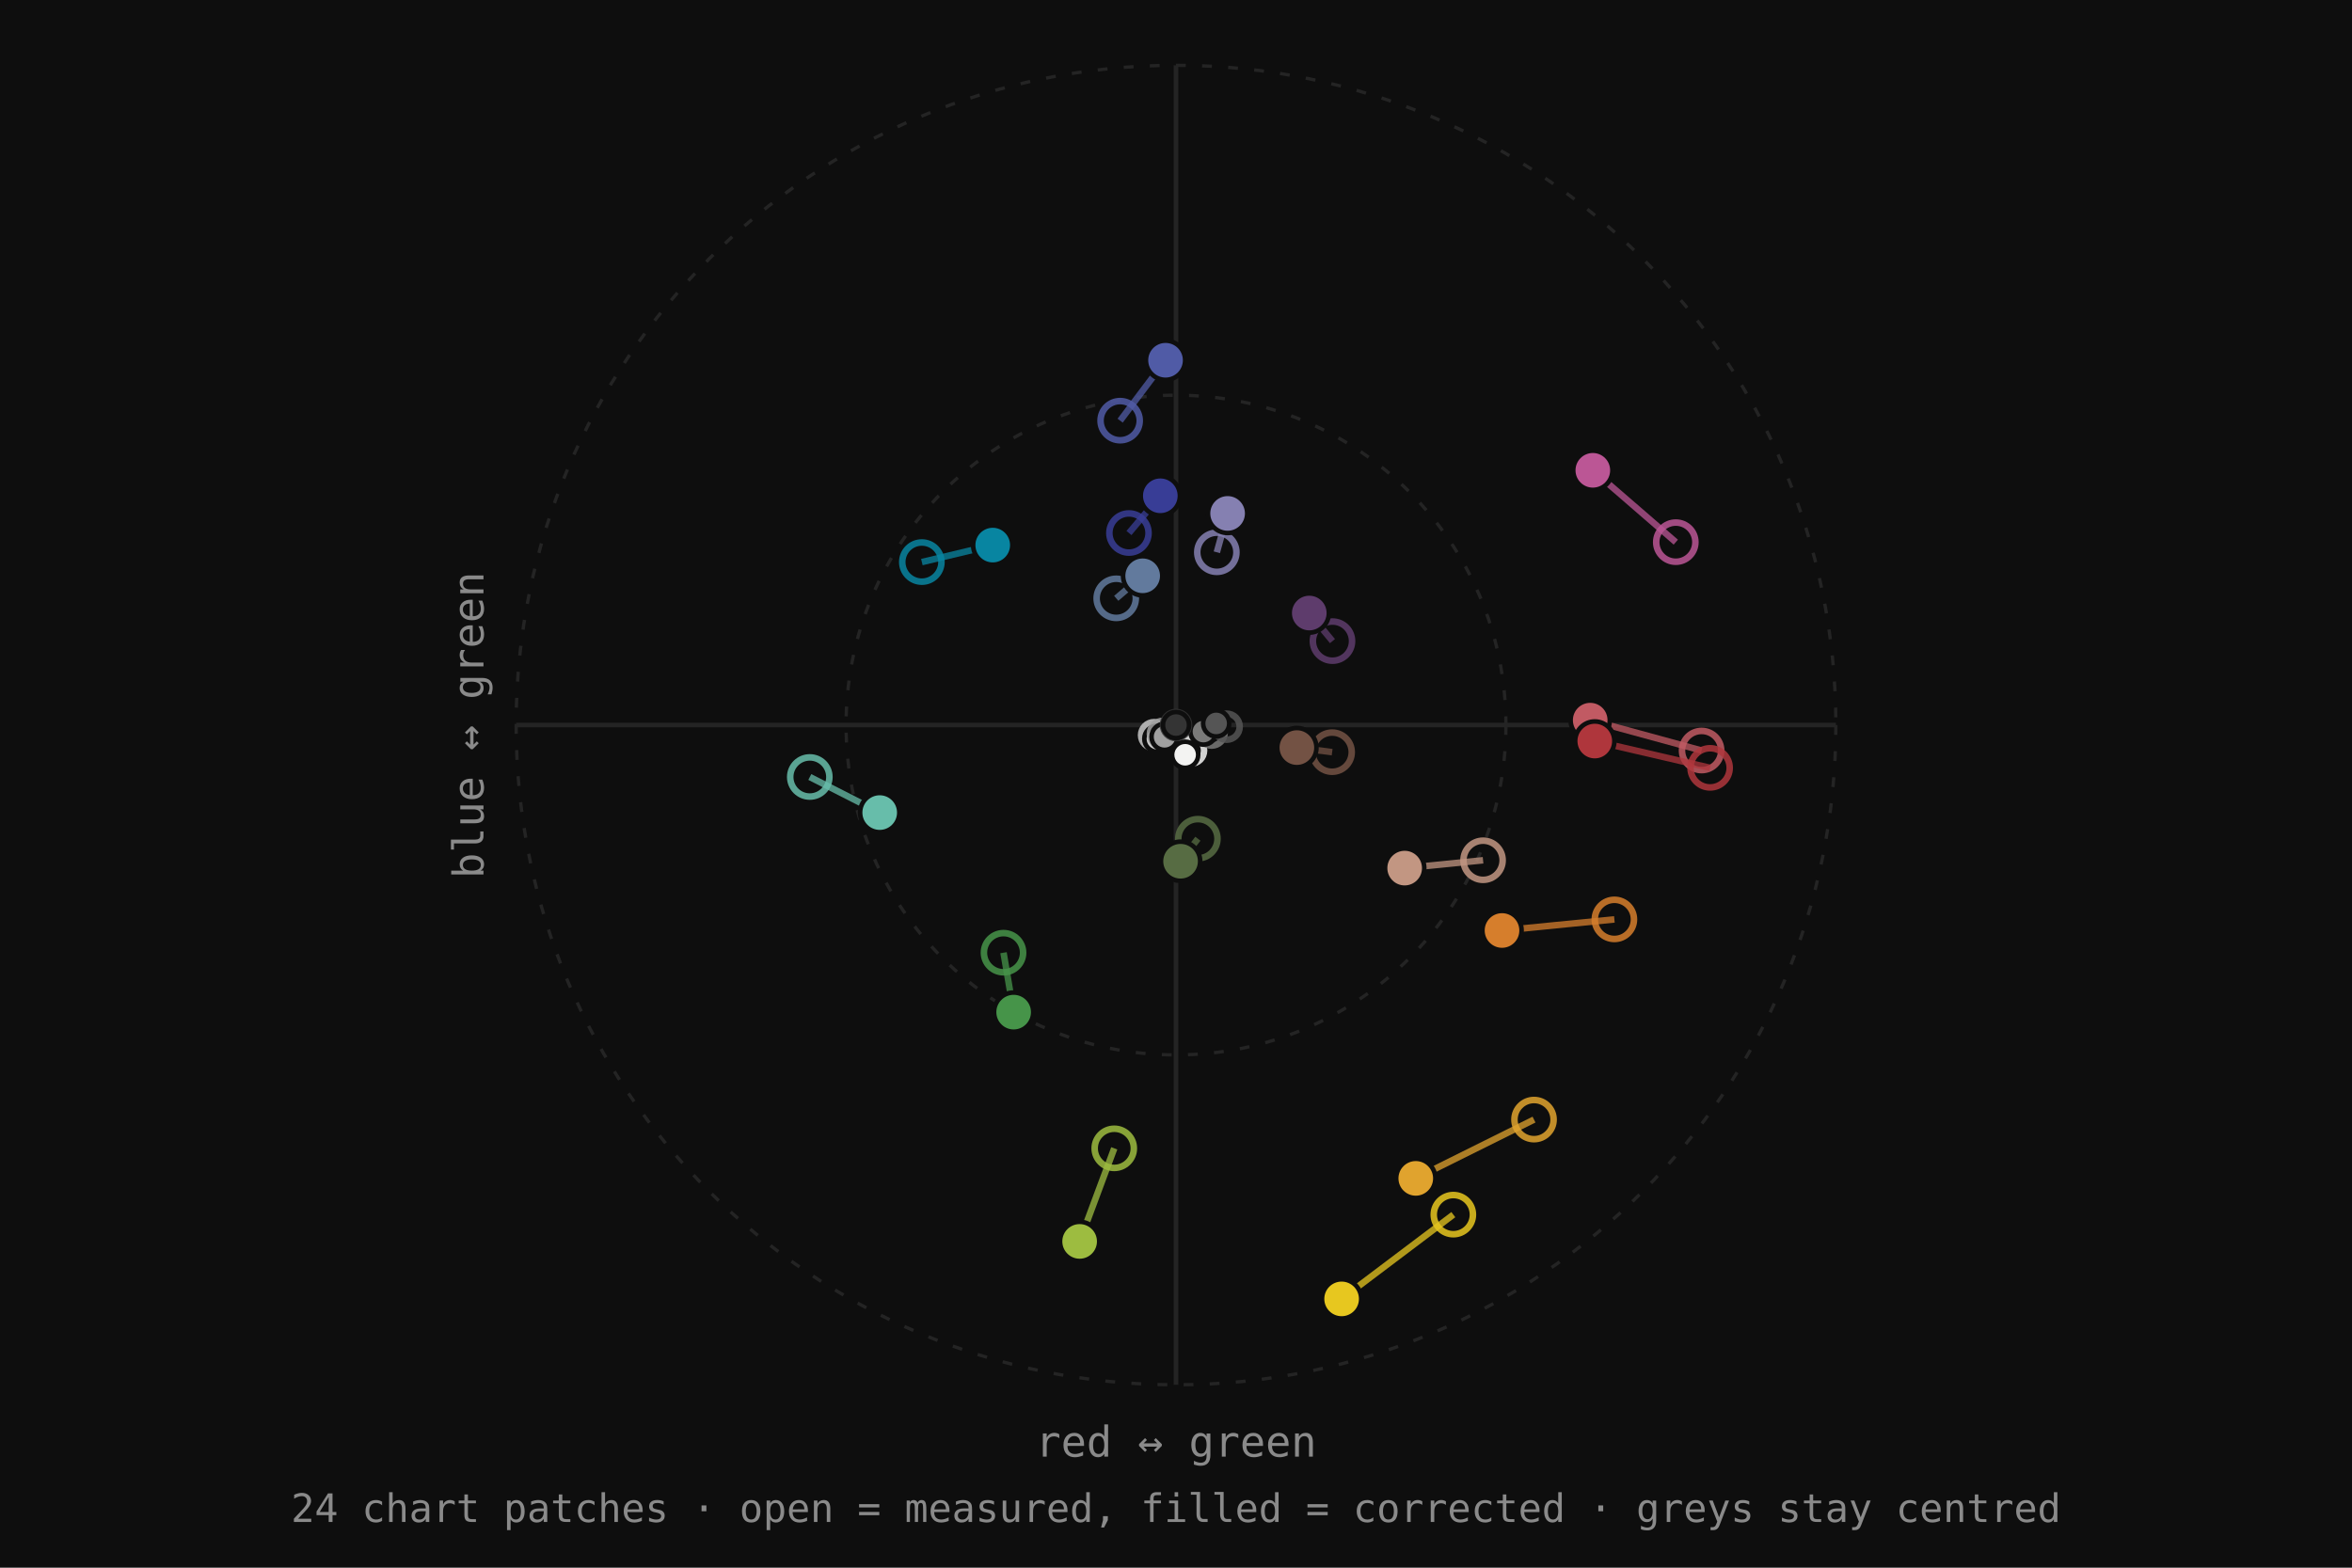
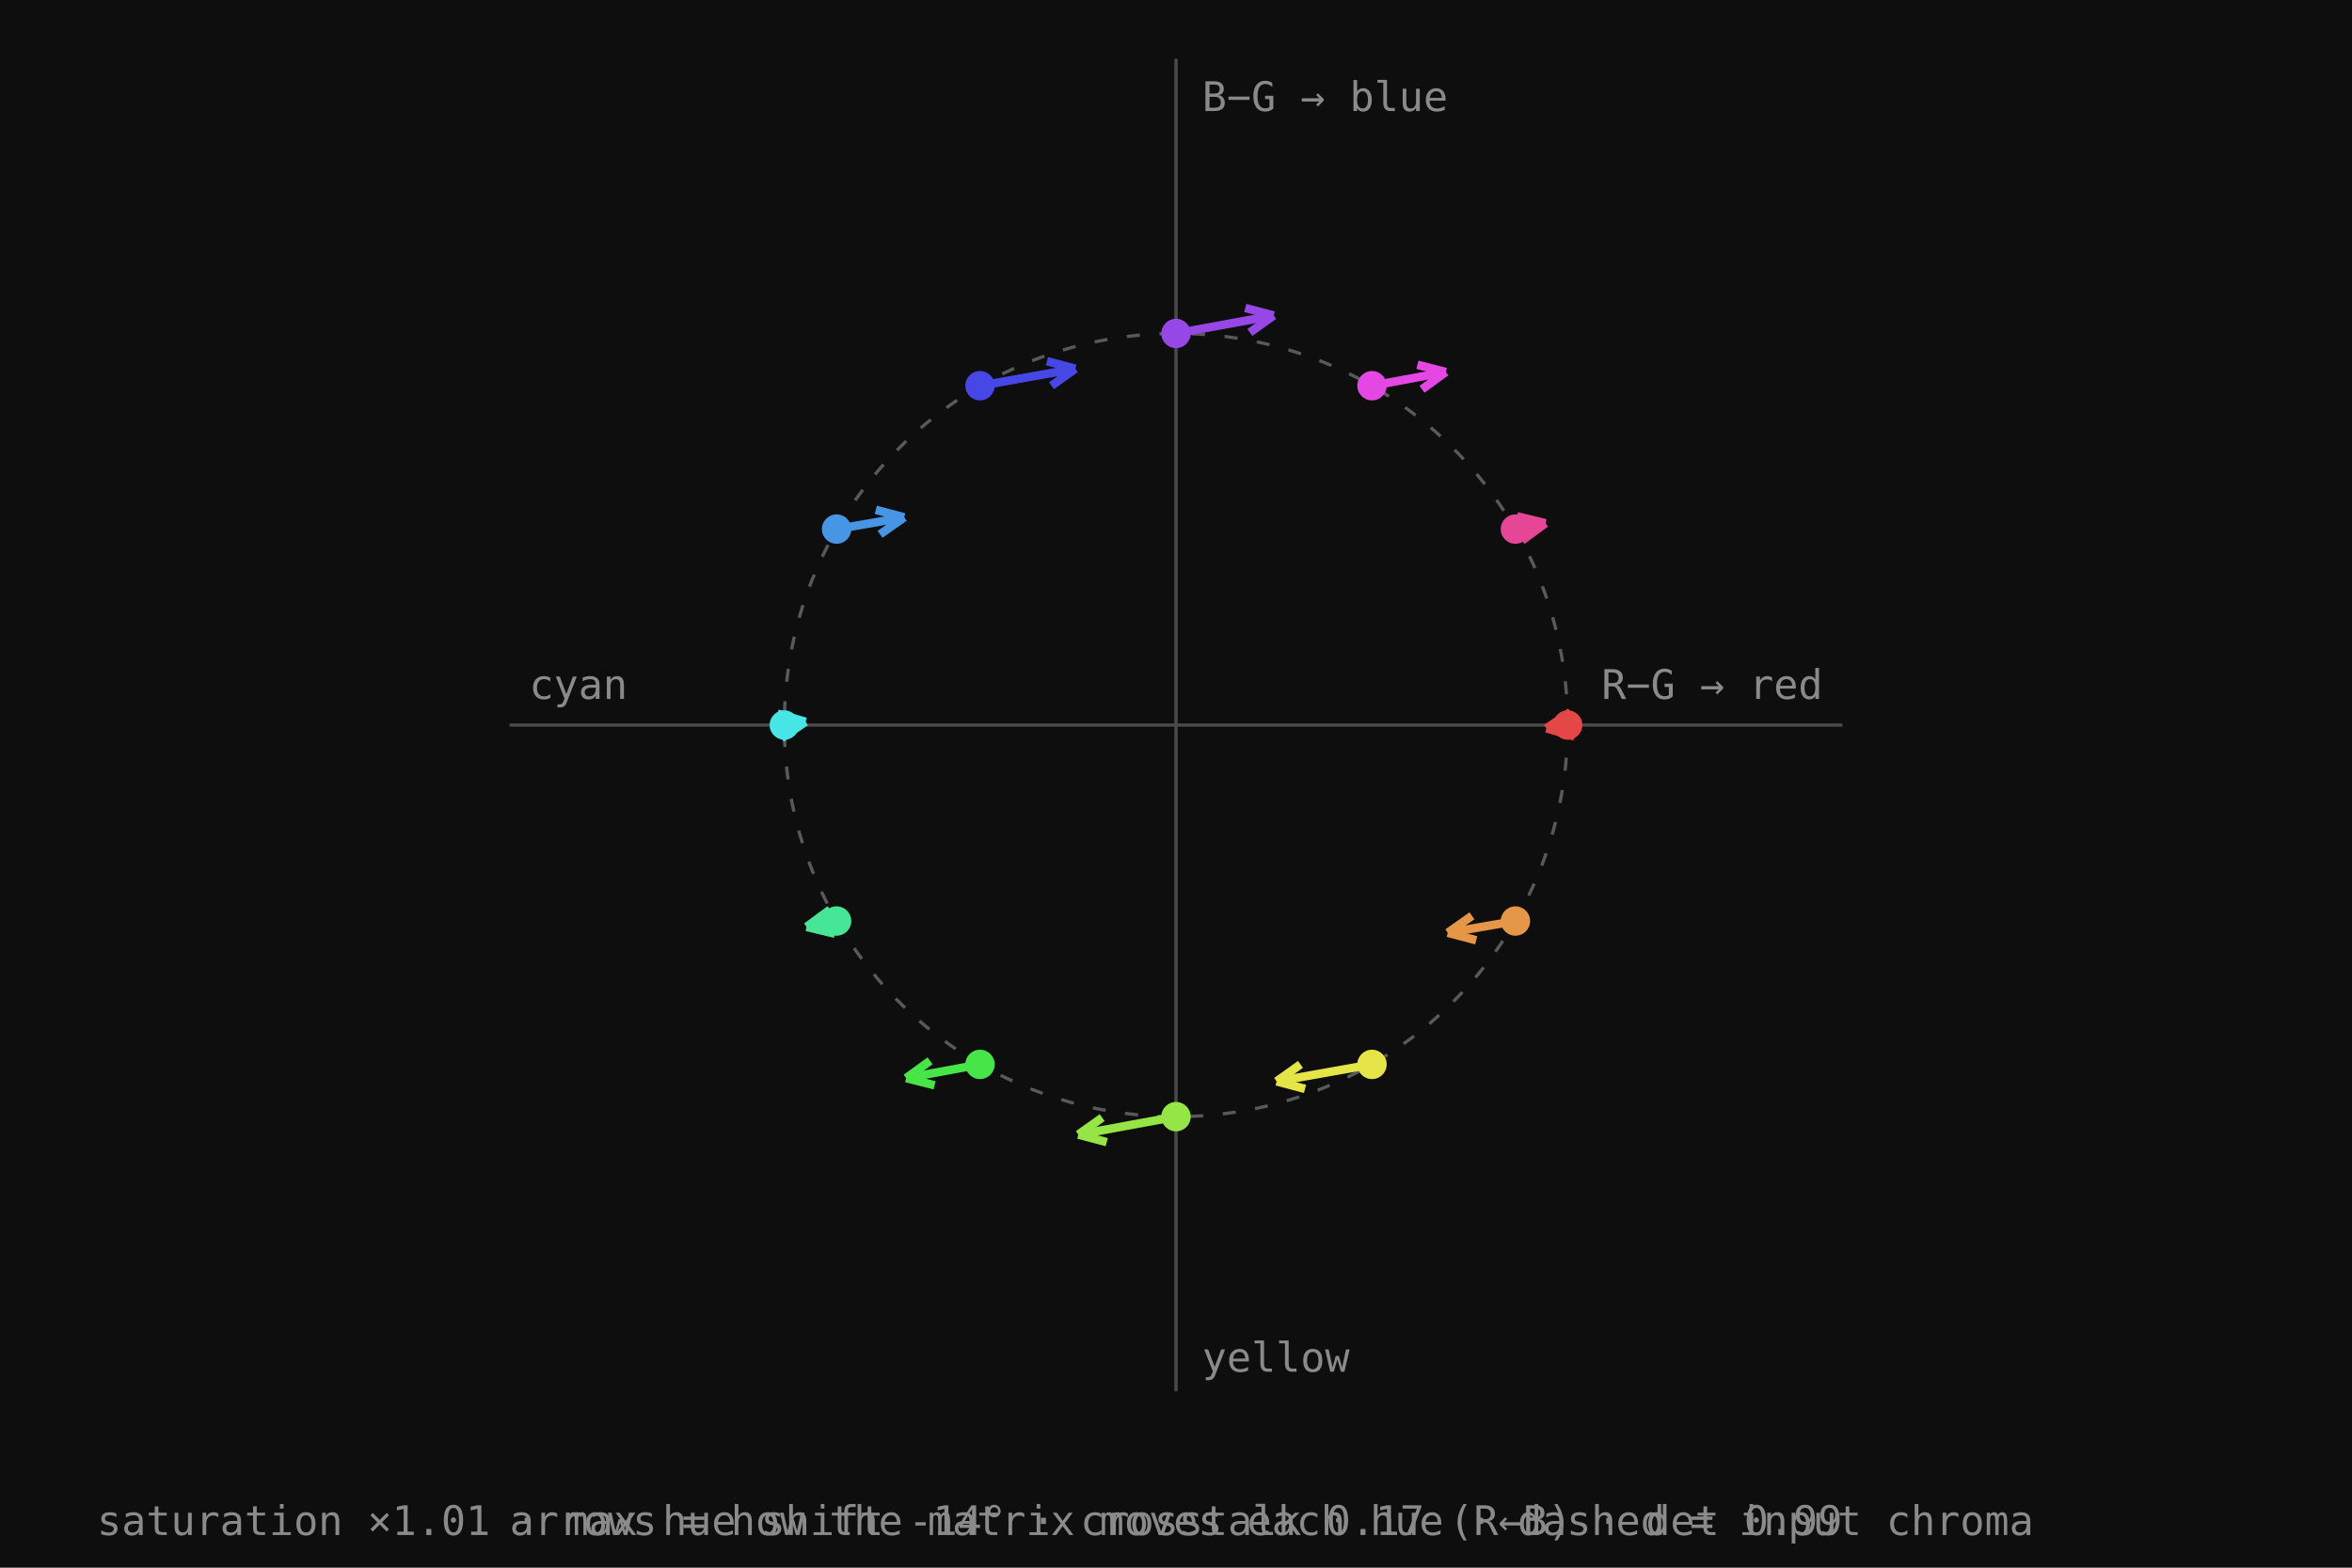
- <svg xmlns="http://www.w3.org/2000/svg" viewBox="0 0 720 480" font-family="ui-monospace,Menlo,Consolas,monospace" font-size="13">
+ <svg xmlns="http://www.w3.org/2000/svg" viewBox="0 0 720 480" font-family="ui-monospace,Menlo,Consolas,monospace" font-size="12.5">
  <rect width="720" height="480" fill="#0e0e0e" />
-   <line x1="158.0" y1="222.0" x2="562.0" y2="222.0" stroke="#242424" stroke-width="1.4" />
-   <line x1="360.0" y1="424.0" x2="360.0" y2="20.0" stroke="#242424" stroke-width="1.4" />
-   <circle cx="360.0" cy="222.0" r="101.0" fill="none" stroke="#242424" stroke-dasharray="3 5" />
-   <circle cx="360.0" cy="222.0" r="202.0" fill="none" stroke="#242424" stroke-dasharray="3 5" />
-   <circle cx="364.6" cy="229.8" r="4" fill="none" stroke="#f3f3f2" stroke-width="2" opacity="0.85" />
-   <circle cx="362.8" cy="231.1" r="4" fill="#f3f3f2" stroke="#0e0e0e" stroke-width="1.4" />
-   <circle cx="353.3" cy="225.1" r="4" fill="none" stroke="#c8c8c8" stroke-width="2" opacity="0.85" />
-   <circle cx="354.3" cy="226.2" r="4" fill="#c8c8c8" stroke="#0e0e0e" stroke-width="1.4" />
-   <circle cx="356.0" cy="224.7" r="4" fill="none" stroke="#a0a0a0" stroke-width="2" opacity="0.85" />
-   <circle cx="356.5" cy="225.6" r="4" fill="#a0a0a0" stroke="#0e0e0e" stroke-width="1.4" />
-   <circle cx="370.9" cy="224.3" r="4" fill="none" stroke="#7a7a79" stroke-width="2" opacity="0.85" />
-   <circle cx="368.4" cy="224.0" r="4" fill="#7a7a79" stroke="#0e0e0e" stroke-width="1.4" />
-   <circle cx="375.5" cy="222.5" r="4" fill="none" stroke="#555555" stroke-width="2" opacity="0.85" />
-   <circle cx="372.3" cy="221.5" r="4" fill="#555555" stroke="#0e0e0e" stroke-width="1.4" />
-   <circle cx="360.0" cy="222.0" r="4" fill="none" stroke="#343434" stroke-width="2" opacity="0.85" />
-   <circle cx="360.0" cy="222.0" r="4" fill="#343434" stroke="#0e0e0e" stroke-width="1.4" />
-   <line x1="407.8" y1="230.3" x2="397.0" y2="228.9" stroke="#735244" stroke-width="2" opacity="0.75" />
-   <circle cx="407.8" cy="230.3" r="6" fill="none" stroke="#735244" stroke-width="2" opacity="0.85" />
-   <circle cx="397.0" cy="228.9" r="6" fill="#735244" stroke="#0e0e0e" stroke-width="1.4" />
-   <line x1="454.0" y1="263.4" x2="430.0" y2="265.8" stroke="#c29682" stroke-width="2" opacity="0.75" />
-   <circle cx="454.0" cy="263.4" r="6" fill="none" stroke="#c29682" stroke-width="2" opacity="0.85" />
-   <circle cx="430.0" cy="265.8" r="6" fill="#c29682" stroke="#0e0e0e" stroke-width="1.4" />
-   <line x1="341.7" y1="183.2" x2="349.8" y2="176.3" stroke="#627a9d" stroke-width="2" opacity="0.75" />
-   <circle cx="341.7" cy="183.2" r="6" fill="none" stroke="#627a9d" stroke-width="2" opacity="0.85" />
-   <circle cx="349.8" cy="176.3" r="6" fill="#627a9d" stroke="#0e0e0e" stroke-width="1.4" />
-   <line x1="366.7" y1="256.8" x2="361.4" y2="263.7" stroke="#576c43" stroke-width="2" opacity="0.75" />
-   <circle cx="366.7" cy="256.8" r="6" fill="none" stroke="#576c43" stroke-width="2" opacity="0.85" />
-   <circle cx="361.4" cy="263.7" r="6" fill="#576c43" stroke="#0e0e0e" stroke-width="1.4" />
-   <line x1="372.5" y1="169.1" x2="375.8" y2="157.2" stroke="#8580b1" stroke-width="2" opacity="0.75" />
-   <circle cx="372.5" cy="169.1" r="6" fill="none" stroke="#8580b1" stroke-width="2" opacity="0.85" />
-   <circle cx="375.8" cy="157.2" r="6" fill="#8580b1" stroke="#0e0e0e" stroke-width="1.4" />
-   <line x1="247.9" y1="237.9" x2="269.3" y2="248.8" stroke="#67bdaa" stroke-width="2" opacity="0.75" />
-   <circle cx="247.9" cy="237.9" r="6" fill="none" stroke="#67bdaa" stroke-width="2" opacity="0.85" />
-   <circle cx="269.3" cy="248.8" r="6" fill="#67bdaa" stroke="#0e0e0e" stroke-width="1.4" />
-   <line x1="494.2" y1="281.5" x2="459.8" y2="284.9" stroke="#d67e2c" stroke-width="2" opacity="0.75" />
-   <circle cx="494.2" cy="281.5" r="6" fill="none" stroke="#d67e2c" stroke-width="2" opacity="0.85" />
-   <circle cx="459.8" cy="284.9" r="6" fill="#d67e2c" stroke="#0e0e0e" stroke-width="1.4" />
-   <line x1="342.9" y1="128.8" x2="356.8" y2="110.3" stroke="#505ba6" stroke-width="2" opacity="0.75" />
-   <circle cx="342.9" cy="128.8" r="6" fill="none" stroke="#505ba6" stroke-width="2" opacity="0.85" />
-   <circle cx="356.8" cy="110.3" r="6" fill="#505ba6" stroke="#0e0e0e" stroke-width="1.4" />
-   <line x1="520.9" y1="229.8" x2="486.8" y2="220.5" stroke="#c15a63" stroke-width="2" opacity="0.75" />
-   <circle cx="520.9" cy="229.8" r="6" fill="none" stroke="#c15a63" stroke-width="2" opacity="0.85" />
-   <circle cx="486.8" cy="220.5" r="6" fill="#c15a63" stroke="#0e0e0e" stroke-width="1.4" />
-   <line x1="407.9" y1="196.3" x2="400.8" y2="187.7" stroke="#5e3c6c" stroke-width="2" opacity="0.75" />
-   <circle cx="407.9" cy="196.3" r="6" fill="none" stroke="#5e3c6c" stroke-width="2" opacity="0.85" />
-   <circle cx="400.8" cy="187.7" r="6" fill="#5e3c6c" stroke="#0e0e0e" stroke-width="1.4" />
-   <line x1="341.1" y1="351.6" x2="330.5" y2="380.1" stroke="#9dbc40" stroke-width="2" opacity="0.75" />
-   <circle cx="341.1" cy="351.6" r="6" fill="none" stroke="#9dbc40" stroke-width="2" opacity="0.85" />
-   <circle cx="330.5" cy="380.1" r="6" fill="#9dbc40" stroke="#0e0e0e" stroke-width="1.4" />
-   <line x1="469.6" y1="342.8" x2="433.4" y2="360.8" stroke="#e0a32e" stroke-width="2" opacity="0.75" />
-   <circle cx="469.6" cy="342.8" r="6" fill="none" stroke="#e0a32e" stroke-width="2" opacity="0.85" />
-   <circle cx="433.4" cy="360.8" r="6" fill="#e0a32e" stroke="#0e0e0e" stroke-width="1.4" />
-   <line x1="345.6" y1="163.2" x2="355.2" y2="151.8" stroke="#383d96" stroke-width="2" opacity="0.75" />
-   <circle cx="345.6" cy="163.2" r="6" fill="none" stroke="#383d96" stroke-width="2" opacity="0.85" />
-   <circle cx="355.2" cy="151.8" r="6" fill="#383d96" stroke="#0e0e0e" stroke-width="1.4" />
-   <line x1="307.2" y1="291.7" x2="310.3" y2="309.9" stroke="#469449" stroke-width="2" opacity="0.75" />
-   <circle cx="307.2" cy="291.7" r="6" fill="none" stroke="#469449" stroke-width="2" opacity="0.85" />
-   <circle cx="310.3" cy="309.9" r="6" fill="#469449" stroke="#0e0e0e" stroke-width="1.4" />
-   <line x1="523.5" y1="235.1" x2="488.2" y2="226.9" stroke="#af363c" stroke-width="2" opacity="0.75" />
-   <circle cx="523.5" cy="235.1" r="6" fill="none" stroke="#af363c" stroke-width="2" opacity="0.85" />
-   <circle cx="488.2" cy="226.9" r="6" fill="#af363c" stroke="#0e0e0e" stroke-width="1.4" />
-   <line x1="444.9" y1="371.9" x2="410.7" y2="397.7" stroke="#e7c71f" stroke-width="2" opacity="0.75" />
-   <circle cx="444.9" cy="371.9" r="6" fill="none" stroke="#e7c71f" stroke-width="2" opacity="0.85" />
-   <circle cx="410.7" cy="397.7" r="6" fill="#e7c71f" stroke="#0e0e0e" stroke-width="1.4" />
-   <line x1="513.0" y1="166.0" x2="487.6" y2="144.0" stroke="#bb5695" stroke-width="2" opacity="0.75" />
-   <circle cx="513.0" cy="166.0" r="6" fill="none" stroke="#bb5695" stroke-width="2" opacity="0.85" />
-   <circle cx="487.6" cy="144.0" r="6" fill="#bb5695" stroke="#0e0e0e" stroke-width="1.4" />
-   <line x1="282.2" y1="172.1" x2="303.9" y2="166.9" stroke="#0885a1" stroke-width="2" opacity="0.75" />
-   <circle cx="282.2" cy="172.1" r="6" fill="none" stroke="#0885a1" stroke-width="2" opacity="0.85" />
-   <circle cx="303.9" cy="166.9" r="6" fill="#0885a1" stroke="#0e0e0e" stroke-width="1.4" />
-   <text x="360" y="446" fill="#8a8a8a" text-anchor="middle">red ↔ green</text>
-   <text x="360" y="466" fill="#8a8a8a" text-anchor="middle" font-size="12">24 chart patches · open = measured, filled = corrected · greys stay centred</text>
-   <text x="148" y="222" fill="#8a8a8a" text-anchor="middle" transform="rotate(-90 148 222)">blue ↔ green</text>
+   <line x1="156.0" y1="222.0" x2="564.0" y2="222.0" stroke="#4a4a4a" />
+   <line x1="360.0" y1="426.0" x2="360.0" y2="18.0" stroke="#4a4a4a" />
+   <circle cx="360.0" cy="222.0" r="119.9" fill="none" stroke="#8a8a8a" stroke-dasharray="4 6" opacity="0.6" />
+   <circle cx="479.9" cy="222.0" r="4.5" fill="#e54747" />
+   <line x1="479.9" y1="222.0" x2="473.4" y2="223.0" stroke="#e54747" stroke-width="2.6" />
+   <line x1="473.4" y1="223.0" x2="480.8" y2="218.0" stroke="#e54747" stroke-width="2.6" />
+   <line x1="473.4" y1="223.0" x2="482.0" y2="225.5" stroke="#e54747" stroke-width="2.6" />
+   <circle cx="463.9" cy="162.0" r="4.5" fill="#e54796" />
+   <line x1="463.9" y1="162.0" x2="473.1" y2="160.2" stroke="#e54796" stroke-width="2.6" />
+   <line x1="473.1" y1="160.2" x2="465.9" y2="165.5" stroke="#e54796" stroke-width="2.6" />
+   <line x1="473.1" y1="160.2" x2="464.4" y2="158.1" stroke="#e54796" stroke-width="2.6" />
+   <circle cx="420.0" cy="118.1" r="4.5" fill="#e547e5" />
+   <line x1="420.0" y1="118.1" x2="442.6" y2="113.9" stroke="#e547e5" stroke-width="2.6" />
+   <line x1="442.6" y1="113.9" x2="435.3" y2="119.2" stroke="#e547e5" stroke-width="2.6" />
+   <line x1="442.6" y1="113.9" x2="433.9" y2="111.7" stroke="#e547e5" stroke-width="2.6" />
+   <circle cx="360.0" cy="102.1" r="4.5" fill="#9647e5" />
+   <line x1="360.0" y1="102.1" x2="389.9" y2="96.6" stroke="#9647e5" stroke-width="2.6" />
+   <line x1="389.9" y1="96.6" x2="382.6" y2="101.8" stroke="#9647e5" stroke-width="2.6" />
+   <line x1="389.9" y1="96.6" x2="381.2" y2="94.3" stroke="#9647e5" stroke-width="2.6" />
+   <circle cx="300.0" cy="118.1" r="4.5" fill="#4747e5" />
+   <line x1="300.0" y1="118.1" x2="329.2" y2="112.9" stroke="#4747e5" stroke-width="2.6" />
+   <line x1="329.2" y1="112.9" x2="321.9" y2="118.1" stroke="#4747e5" stroke-width="2.6" />
+   <line x1="329.2" y1="112.9" x2="320.5" y2="110.6" stroke="#4747e5" stroke-width="2.6" />
+   <circle cx="256.1" cy="162.0" r="4.5" fill="#4796e5" />
+   <line x1="256.1" y1="162.0" x2="276.8" y2="158.4" stroke="#4796e5" stroke-width="2.6" />
+   <line x1="276.8" y1="158.4" x2="269.4" y2="163.6" stroke="#4796e5" stroke-width="2.6" />
+   <line x1="276.8" y1="158.4" x2="268.1" y2="156.1" stroke="#4796e5" stroke-width="2.6" />
+   <circle cx="240.1" cy="222.0" r="4.5" fill="#47e5e5" />
+   <line x1="240.1" y1="222.0" x2="246.6" y2="221.0" stroke="#47e5e5" stroke-width="2.6" />
+   <line x1="246.6" y1="221.0" x2="239.2" y2="226.0" stroke="#47e5e5" stroke-width="2.6" />
+   <line x1="246.6" y1="221.0" x2="238.0" y2="218.5" stroke="#47e5e5" stroke-width="2.6" />
+   <circle cx="256.1" cy="282.0" r="4.5" fill="#47e596" />
+   <line x1="256.1" y1="282.0" x2="246.9" y2="283.8" stroke="#47e596" stroke-width="2.6" />
+   <line x1="246.9" y1="283.8" x2="254.1" y2="278.5" stroke="#47e596" stroke-width="2.6" />
+   <line x1="246.9" y1="283.8" x2="255.6" y2="285.9" stroke="#47e596" stroke-width="2.6" />
+   <circle cx="300.0" cy="325.9" r="4.5" fill="#47e547" />
+   <line x1="300.0" y1="325.9" x2="277.4" y2="330.1" stroke="#47e547" stroke-width="2.6" />
+   <line x1="277.4" y1="330.1" x2="284.7" y2="324.8" stroke="#47e547" stroke-width="2.6" />
+   <line x1="277.4" y1="330.1" x2="286.1" y2="332.3" stroke="#47e547" stroke-width="2.6" />
+   <circle cx="360.0" cy="341.9" r="4.5" fill="#96e547" />
+   <line x1="360.0" y1="341.9" x2="330.1" y2="347.4" stroke="#96e547" stroke-width="2.6" />
+   <line x1="330.1" y1="347.4" x2="337.4" y2="342.2" stroke="#96e547" stroke-width="2.6" />
+   <line x1="330.1" y1="347.4" x2="338.8" y2="349.7" stroke="#96e547" stroke-width="2.6" />
+   <circle cx="420.0" cy="325.9" r="4.5" fill="#e5e547" />
+   <line x1="420.0" y1="325.9" x2="390.8" y2="331.1" stroke="#e5e547" stroke-width="2.6" />
+   <line x1="390.8" y1="331.1" x2="398.1" y2="325.9" stroke="#e5e547" stroke-width="2.6" />
+   <line x1="390.8" y1="331.1" x2="399.5" y2="333.4" stroke="#e5e547" stroke-width="2.6" />
+   <circle cx="463.9" cy="282.0" r="4.5" fill="#e59647" />
+   <line x1="463.9" y1="282.0" x2="443.2" y2="285.6" stroke="#e59647" stroke-width="2.6" />
+   <line x1="443.2" y1="285.6" x2="450.6" y2="280.4" stroke="#e59647" stroke-width="2.6" />
+   <line x1="443.2" y1="285.6" x2="451.9" y2="287.9" stroke="#e59647" stroke-width="2.6" />
+   <text x="558" y="214.0" fill="#8a8a8a" text-anchor="end">R−G → red</text>
+   <text x="162" y="214.0" fill="#8a8a8a">cyan</text>
+   <text x="368.0" y="34.0" fill="#8a8a8a">B−G → blue</text>
+   <text x="368.0" y="420.0" fill="#8a8a8a">yellow</text>
+   <text x="156" y="470" fill="#8a8a8a">arrows = how the matrix moves each hue · dashed = input chroma</text>
+   <text x="564" y="470" fill="#8a8a8a" text-anchor="end">saturation ×1.01 · max hue shift -14° · crosstalk 0.17 (R←B) · det 0.99</text>
</svg>
